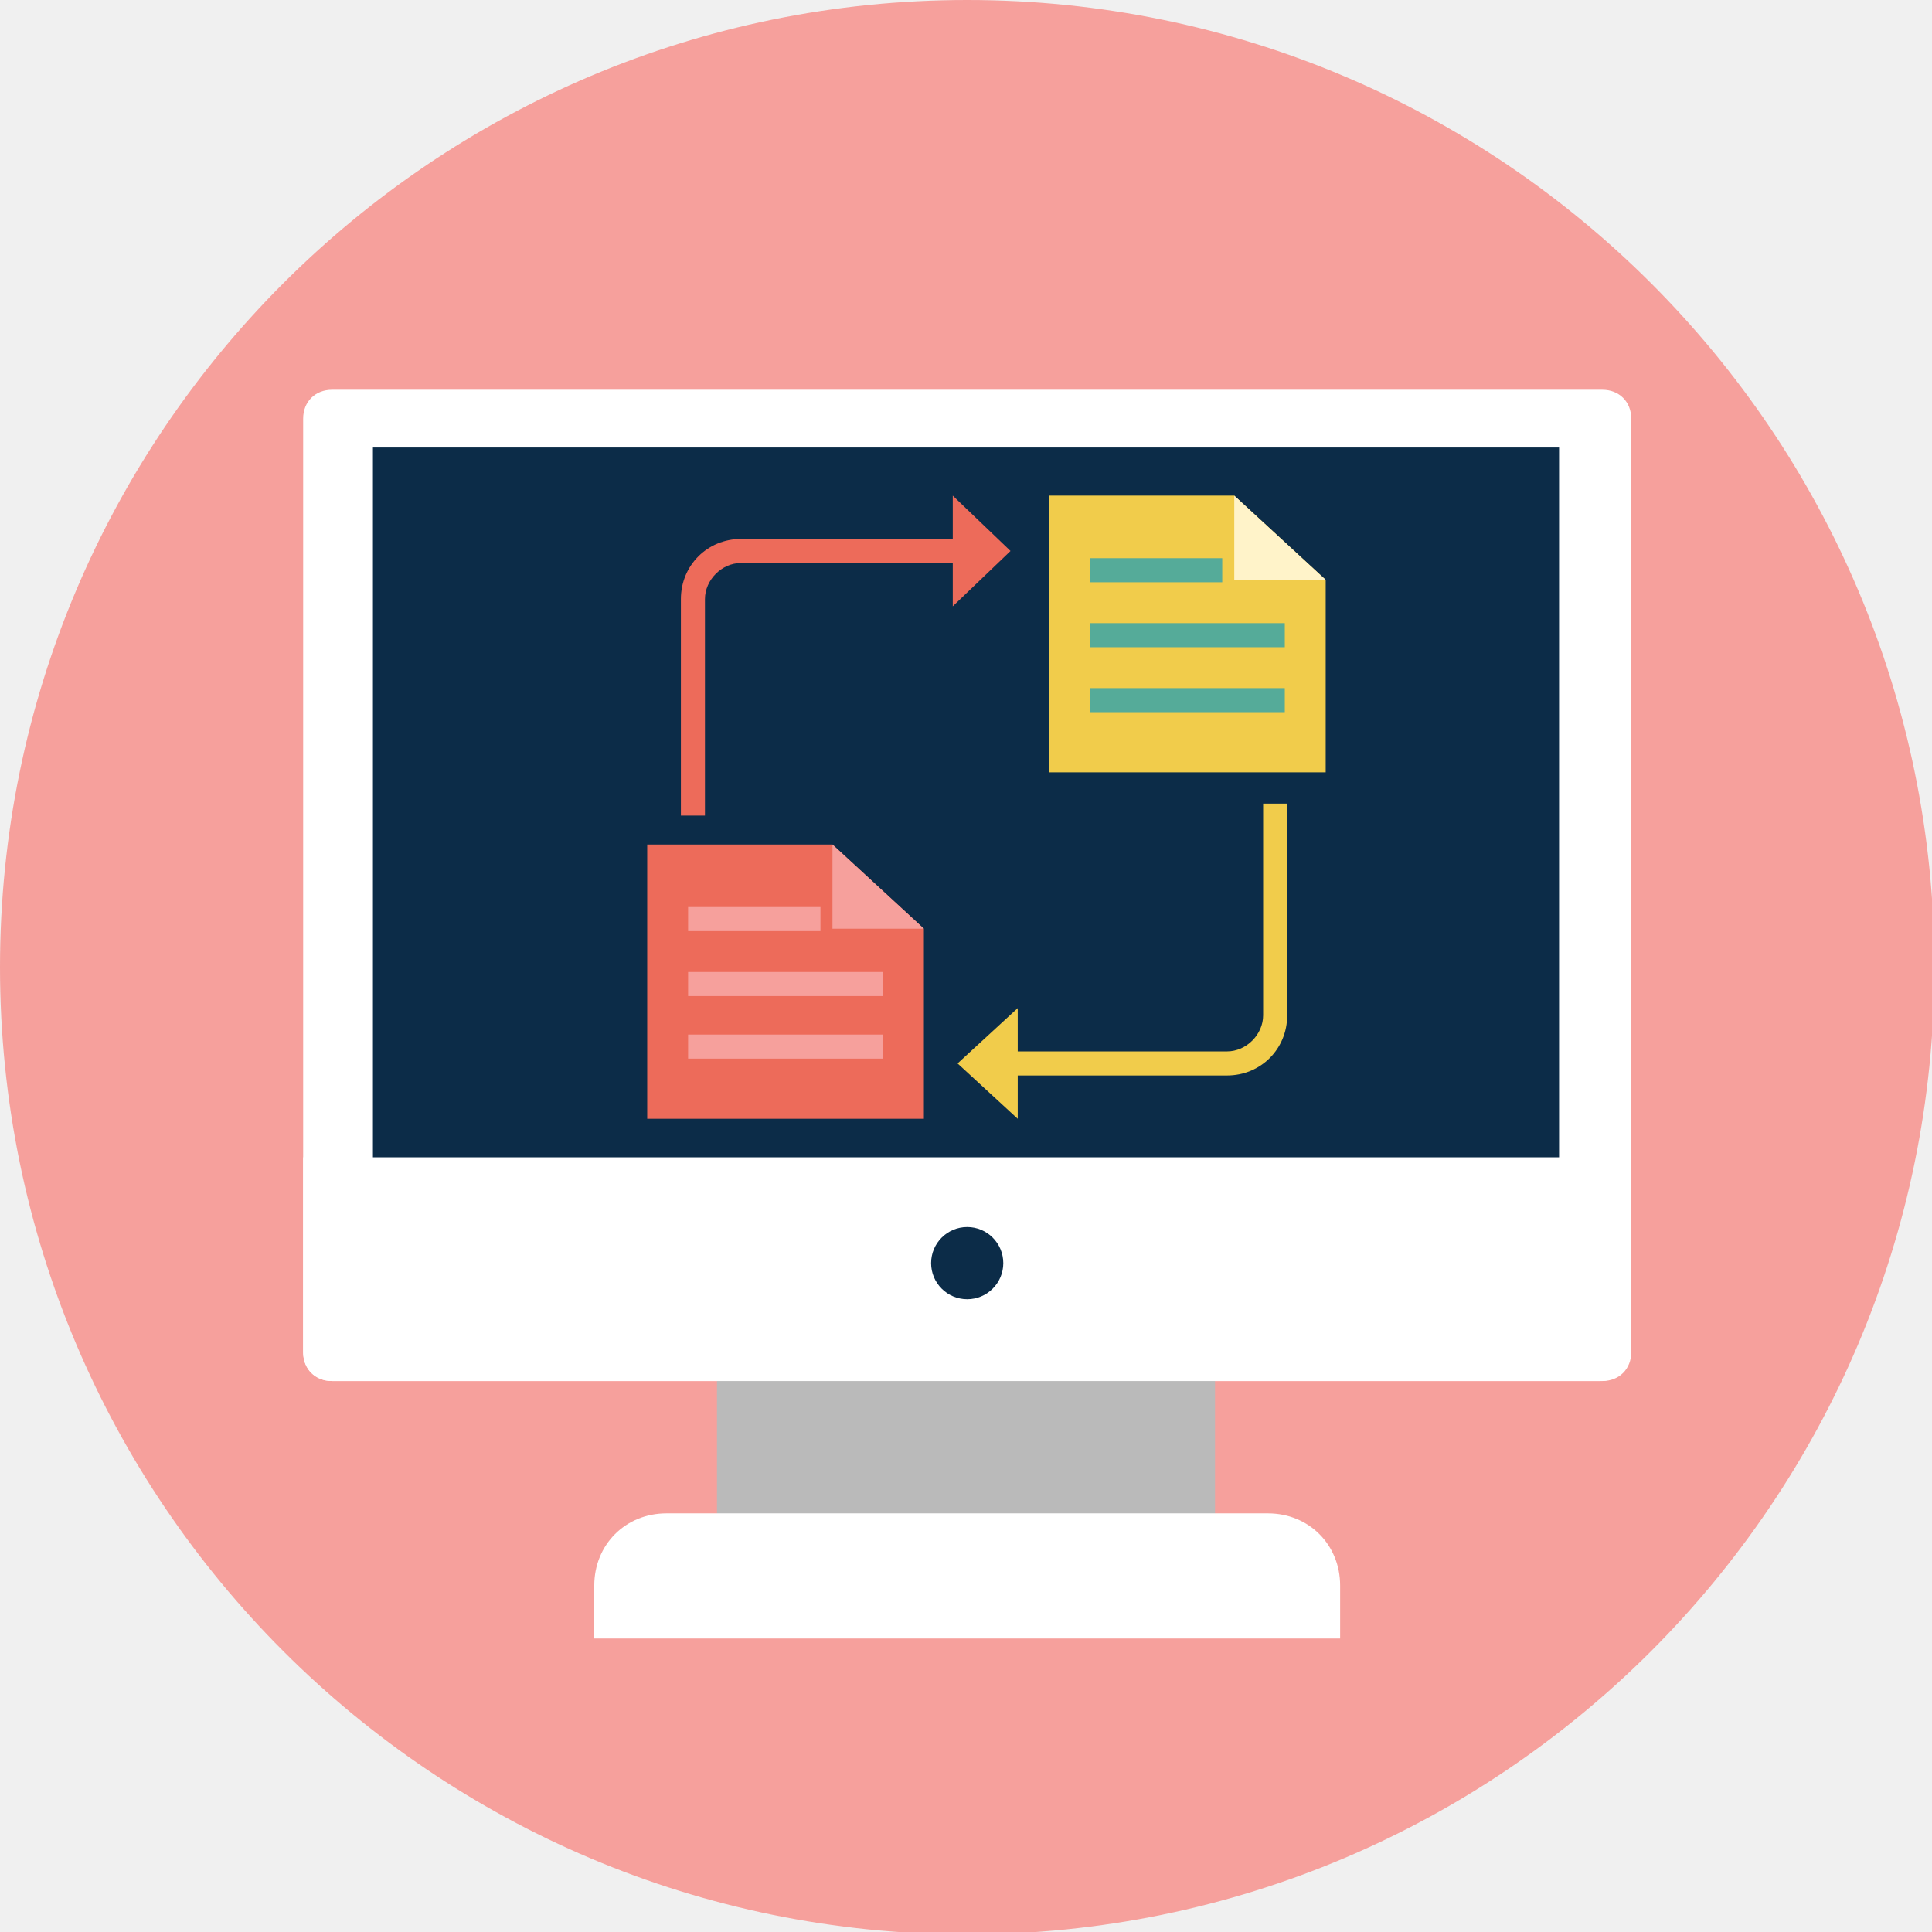
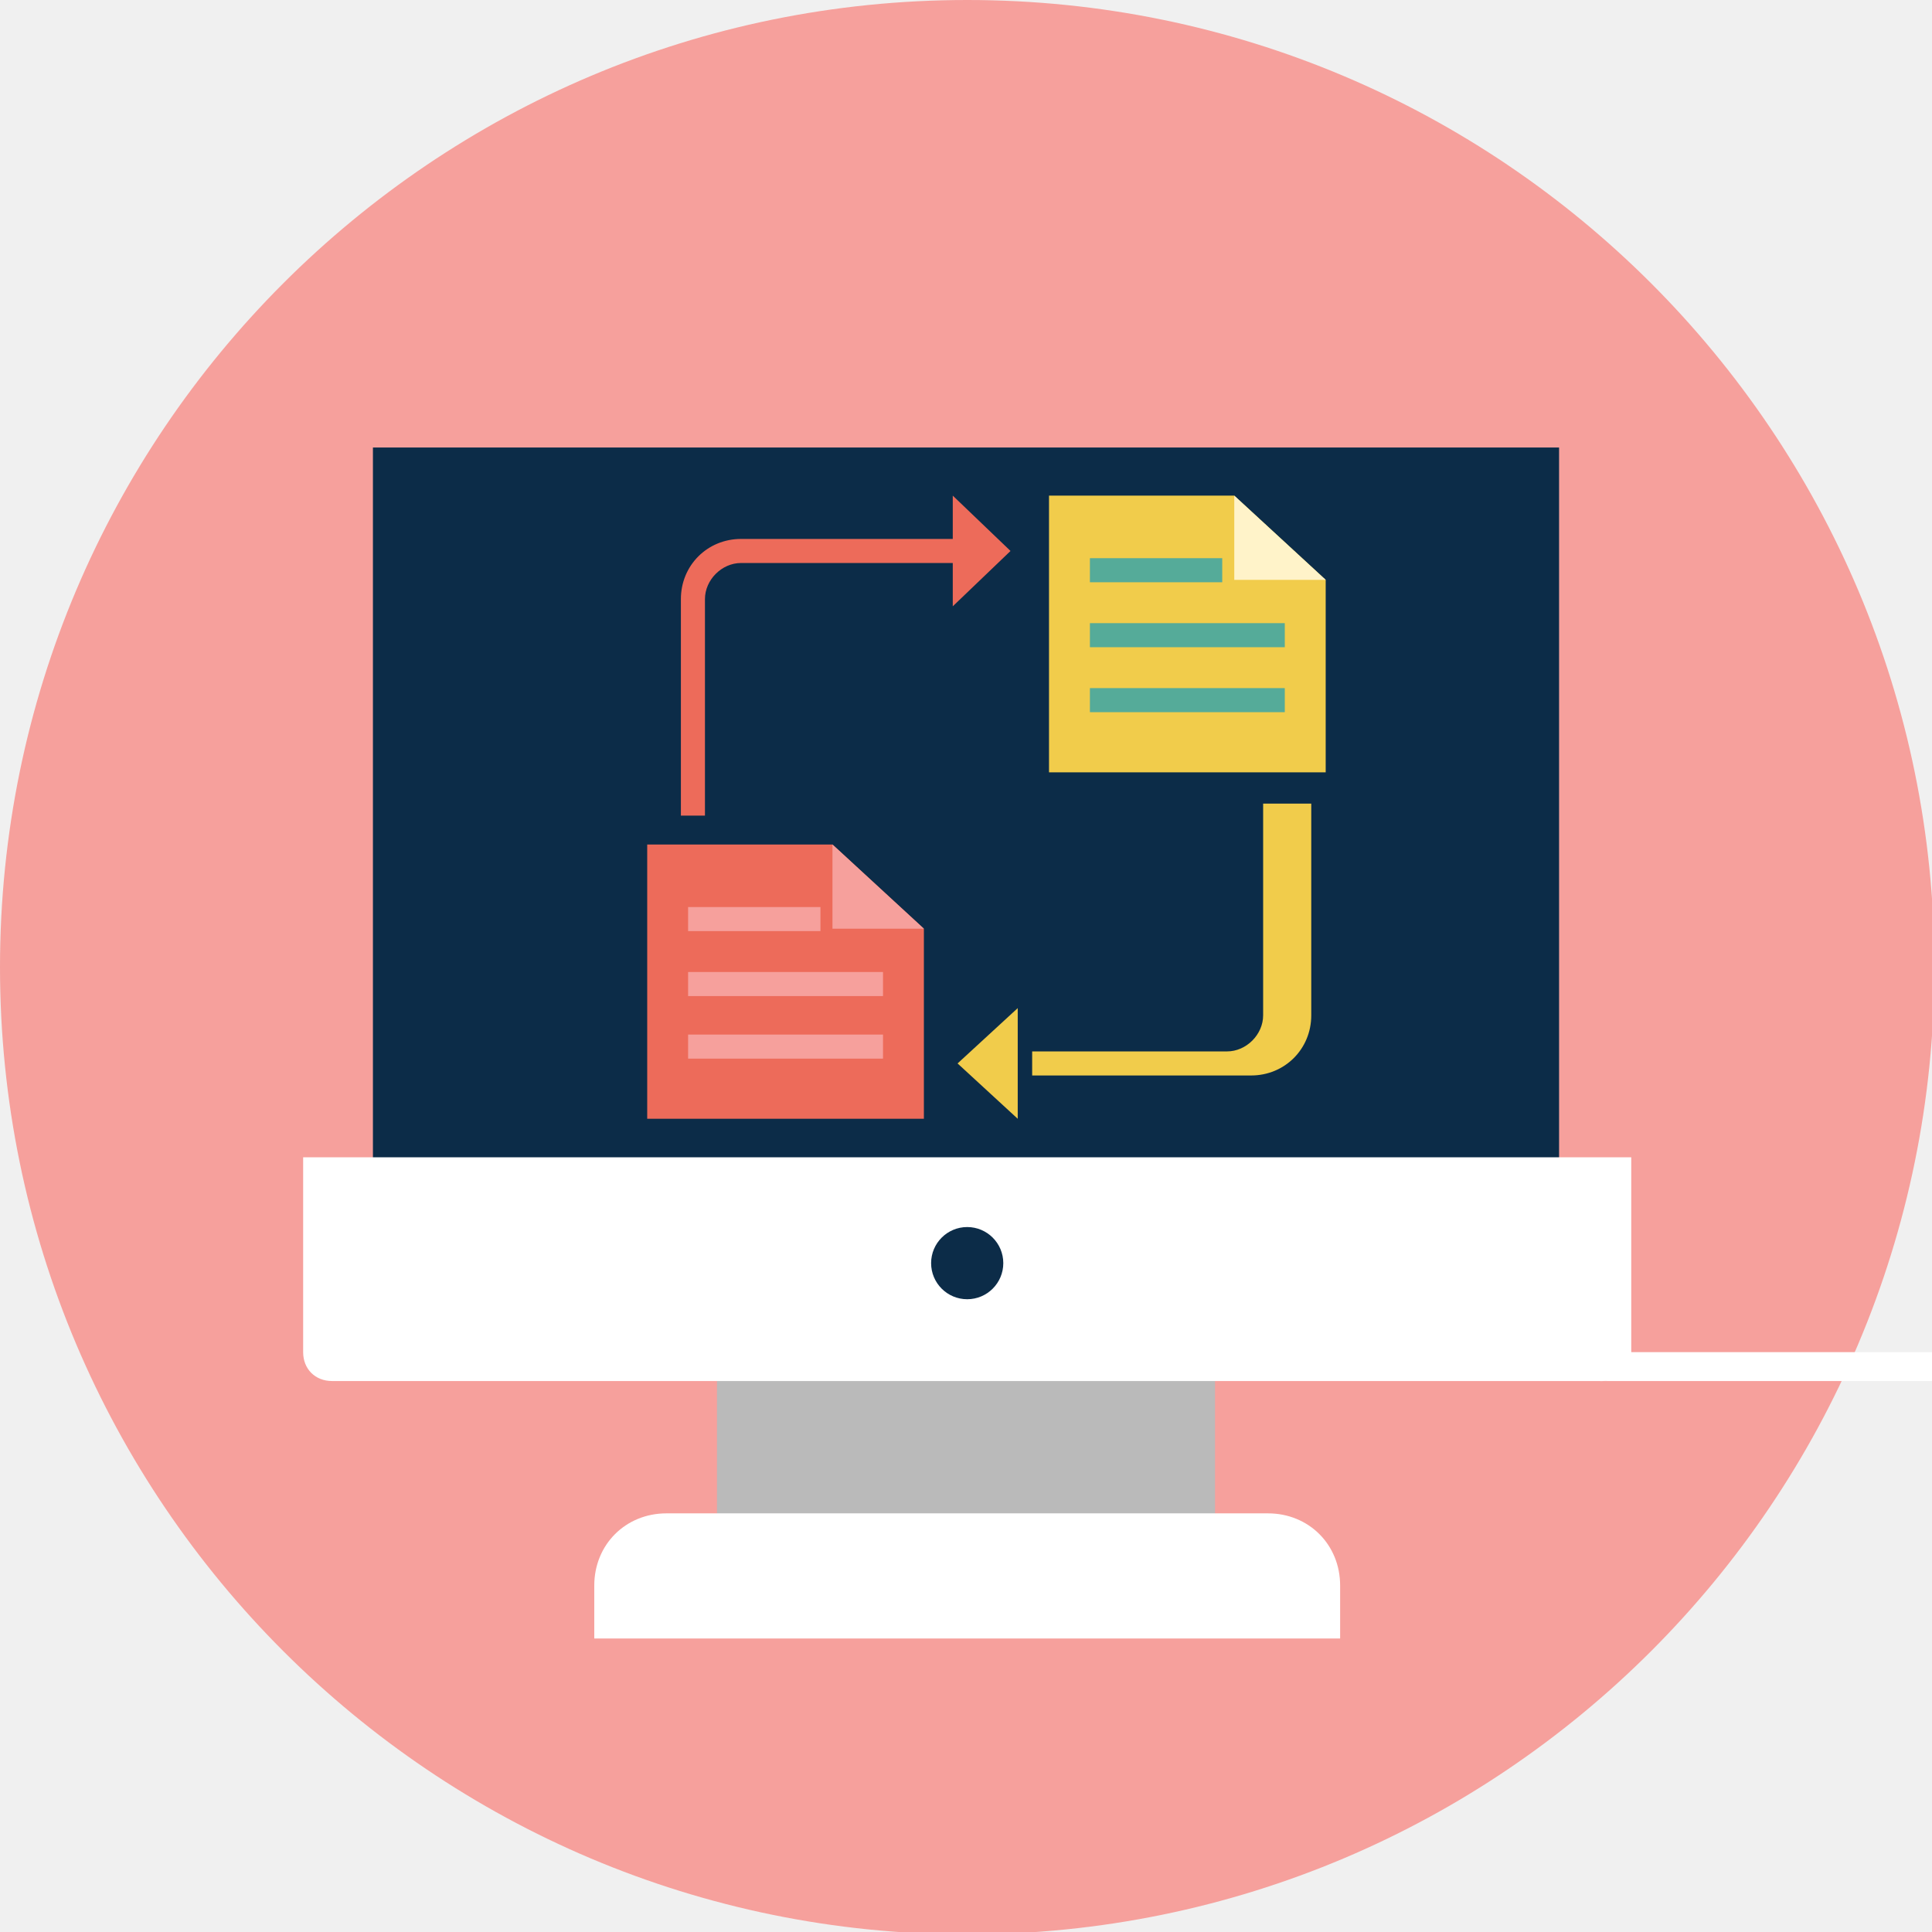
<svg xmlns="http://www.w3.org/2000/svg" version="1.1" id="Layer_2" x="0px" y="0px" viewBox="0 0 80.3 80.3" style="enable-background:new 0 0 80.3 80.3;" xml:space="preserve">
  <style type="text/css">
	.st0{fill:#EB6A5C;}
	.st1{fill:#552F2F;}
	.st2{fill:#55AB99;}
	.st3{fill:#2F4555;}
	.st4{fill:#FFFFFF;}
	.st5{fill:#ED6B5A;}
	.st6{fill:#0C2C48;}
	.st7{fill:#F1CC4B;}
	.st8{clip-path:url(#SVGID_2_);}
	.st9{clip-path:url(#SVGID_2_);fill:#F6A09C;}
	.st10{fill:#50646F;}
	.st11{fill:#FCA886;}
	.st12{fill:#EDAB7E;}
	.st13{fill:#332319;}
	.st14{fill:#E07E45;}
	.st15{fill:#FF8F8F;}
	.st16{fill:#A6D1D9;}
	.st17{fill:#628185;}
	.st18{fill:#BABABA;}
	.st19{fill:#698391;}
	.st20{opacity:0.41;fill:#FFFFFF;}
	.st21{fill:#F6A09C;}
	.st22{fill:#FFF3C9;}
	.st23{fill:#2384AB;}
	.st24{fill:#BABFC5;}
	.st25{clip-path:url(#SVGID_4_);}
	.st26{fill:#6EB9E0;}
	.st27{fill:#F8A06D;}
	.st28{fill:#A3B9C4;}
	.st29{fill:#3B4A52;}
	.st30{clip-path:url(#SVGID_6_);}
	.st31{clip-path:url(#SVGID_8_);fill:#F6A09C;}
	.st32{opacity:0.21;fill:#FFFFFF;}
	.st33{clip-path:url(#SVGID_10_);fill:#F6A09C;}
	.st34{clip-path:url(#SVGID_12_);}
	.st35{fill:#FFD3B5;}
	.st36{fill:#BFD9E6;}
	.st37{fill:#798287;}
	.st38{fill:#A4A8AD;}
	.st39{fill:#FFD6BA;}
	.st40{fill:none;stroke:#0C2C48;stroke-width:1.4;stroke-miterlimit:10;}
</style>
  <g>
    <circle class="st21" cx="40.2" cy="40.2" r="40.2" />
    <g>
      <g>
        <g>
          <g>
            <g>
-               <path class="st4" d="M67.7,56.2c0,0.7-0.5,1.2-1.2,1.2H13.8c-0.7,0-1.2-0.5-1.2-1.2V17.4c0-0.7,0.5-1.2,1.2-1.2h52.8        c0.7,0,1.2,0.5,1.2,1.2V56.2z" />
+               <path class="st4" d="M67.7,56.2c0,0.7-0.5,1.2-1.2,1.2h23.8c-0.7,0-1.2-0.5-1.2-1.2V17.4c0-0.7,0.5-1.2,1.2-1.2h52.8        c0.7,0,1.2,0.5,1.2,1.2V56.2z" />
              <rect x="29.8" y="56.3" class="st18" width="20.7" height="7" />
            </g>
          </g>
          <rect x="15.5" y="18.6" class="st6" width="49.3" height="30.5" />
-           <path class="st4" d="M12.6,48.1v8.1c0,0.7,0.5,1.2,1.2,1.2h52.8c0.7,0,1.2-0.5,1.2-1.2v-8.1H12.6z" />
+           <path class="st4" d="M12.6,48.1v8.1c0,0.7,0.5,1.2,1.2,1.2h52.8c0.7,0,1.2-0.5,1.2-1.2v-8.1h22.6z" />
          <path class="st4" d="M55.7,68.1v-2.2c0-1.7-1.3-3-3-3h-25c-1.7,0-3,1.3-3,3v2.2H55.7z" />
        </g>
        <circle class="st6" cx="40.2" cy="52.5" r="1.5" />
      </g>
    </g>
    <g>
      <g>
        <polygon class="st7" points="55.1,32.1 43.6,32.1 43.6,20.6 51.3,20.6 55.1,24.1    " />
        <polygon class="st22" points="55.1,24.1 51.3,24.1 51.3,20.6    " />
        <g>
          <rect x="45.3" y="23.2" class="st2" width="5.5" height="1" />
          <rect x="45.3" y="25.9" class="st2" width="8.1" height="1" />
          <rect x="45.3" y="28.6" class="st2" width="8.1" height="1" />
        </g>
      </g>
      <g>
        <polygon class="st5" points="38.4,46.5 26.9,46.5 26.9,35.1 34.6,35.1 38.4,38.6    " />
        <polygon class="st21" points="38.4,38.6 34.6,38.6 34.6,35.1    " />
        <g>
          <rect x="28.6" y="37.7" class="st21" width="5.5" height="1" />
          <rect x="28.6" y="40.4" class="st21" width="8.1" height="1" />
          <rect x="28.6" y="43" class="st21" width="8.1" height="1" />
        </g>
      </g>
      <g>
        <g>
          <path class="st5" d="M29.3,33.9h-1v-9c0-1.4,1.1-2.5,2.5-2.5h9.1v1h-9.1c-0.8,0-1.5,0.7-1.5,1.5V33.9z" />
        </g>
        <g>
          <g>
            <polygon class="st5" points="39.6,25.2 42,22.9 39.6,20.6      " />
          </g>
        </g>
      </g>
      <g>
        <g>
-           <path class="st7" d="M52.5,33.4h1v8.8c0,1.4-1.1,2.5-2.5,2.5h-9.1v-1H51c0.8,0,1.5-0.7,1.5-1.5V33.4z" />
+           <path class="st7" d="M52.5,33.4h2v8.8c0,1.4-1.1,2.5-2.5,2.5h-9.1v-1H51c0.8,0,1.5-0.7,1.5-1.5V33.4z" />
        </g>
        <g>
          <g>
            <polygon class="st7" points="42.3,41.9 39.8,44.2 42.3,46.5      " />
          </g>
        </g>
      </g>
    </g>
  </g>
</svg>
